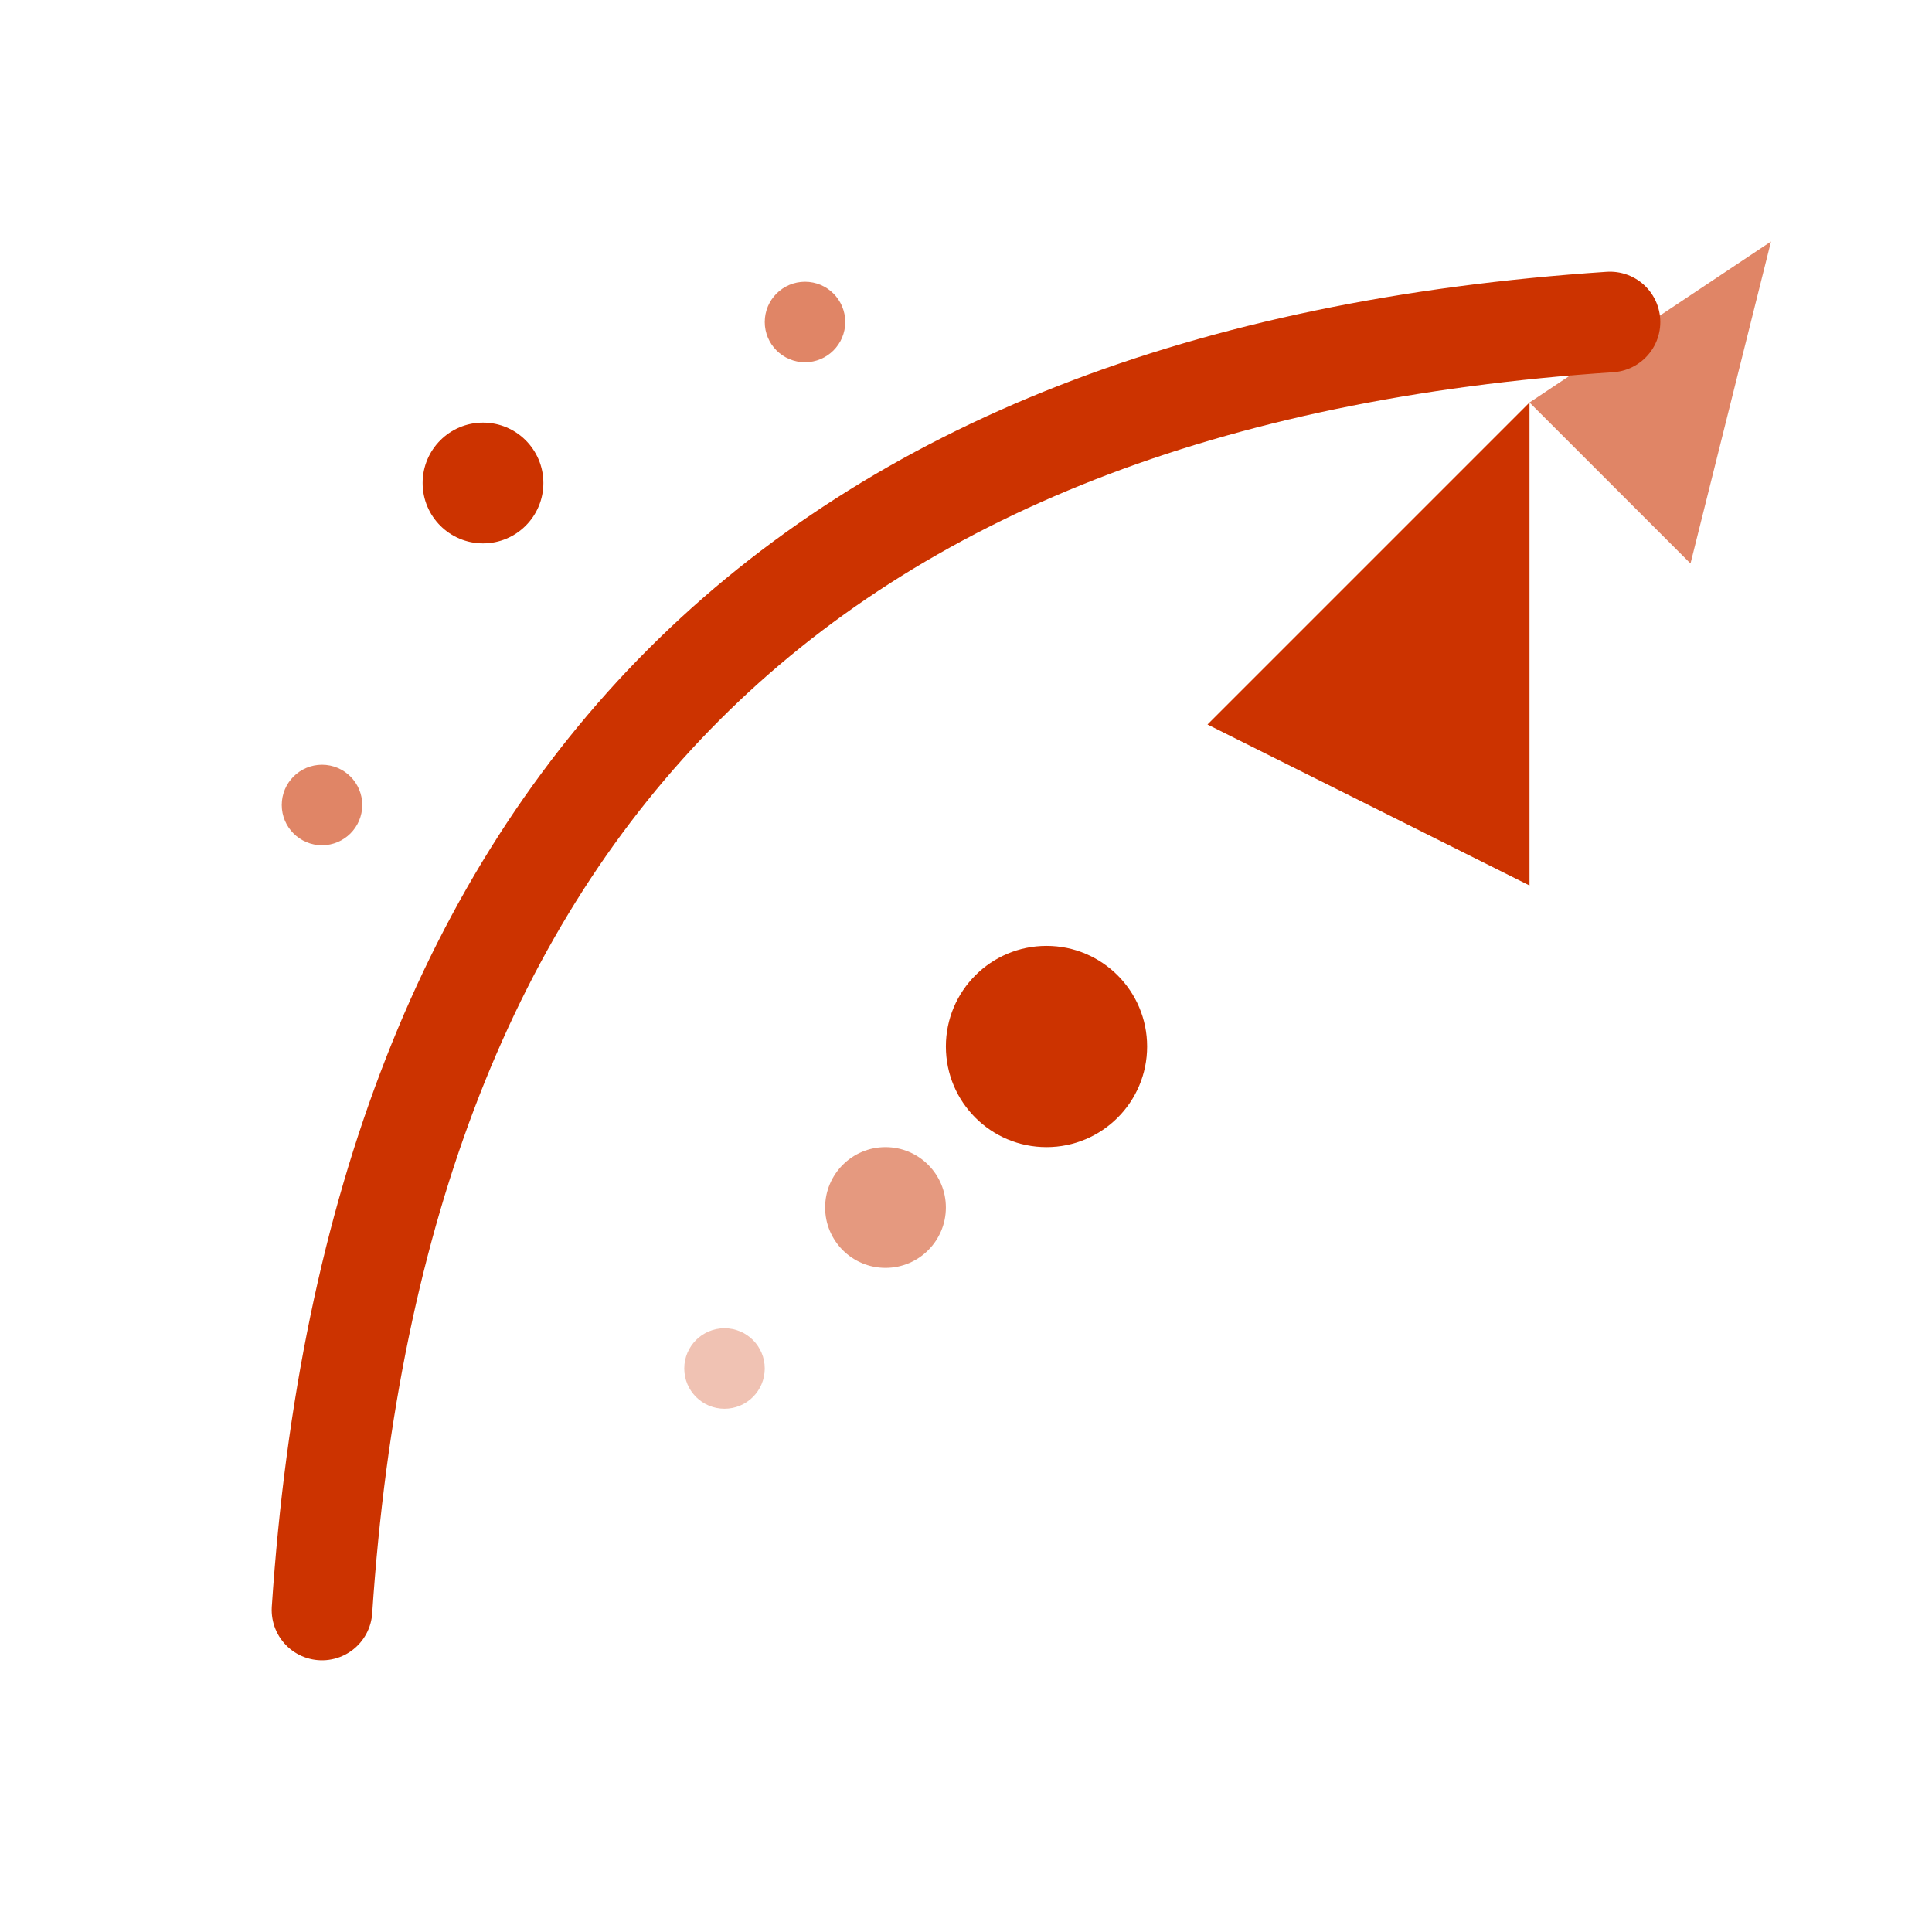
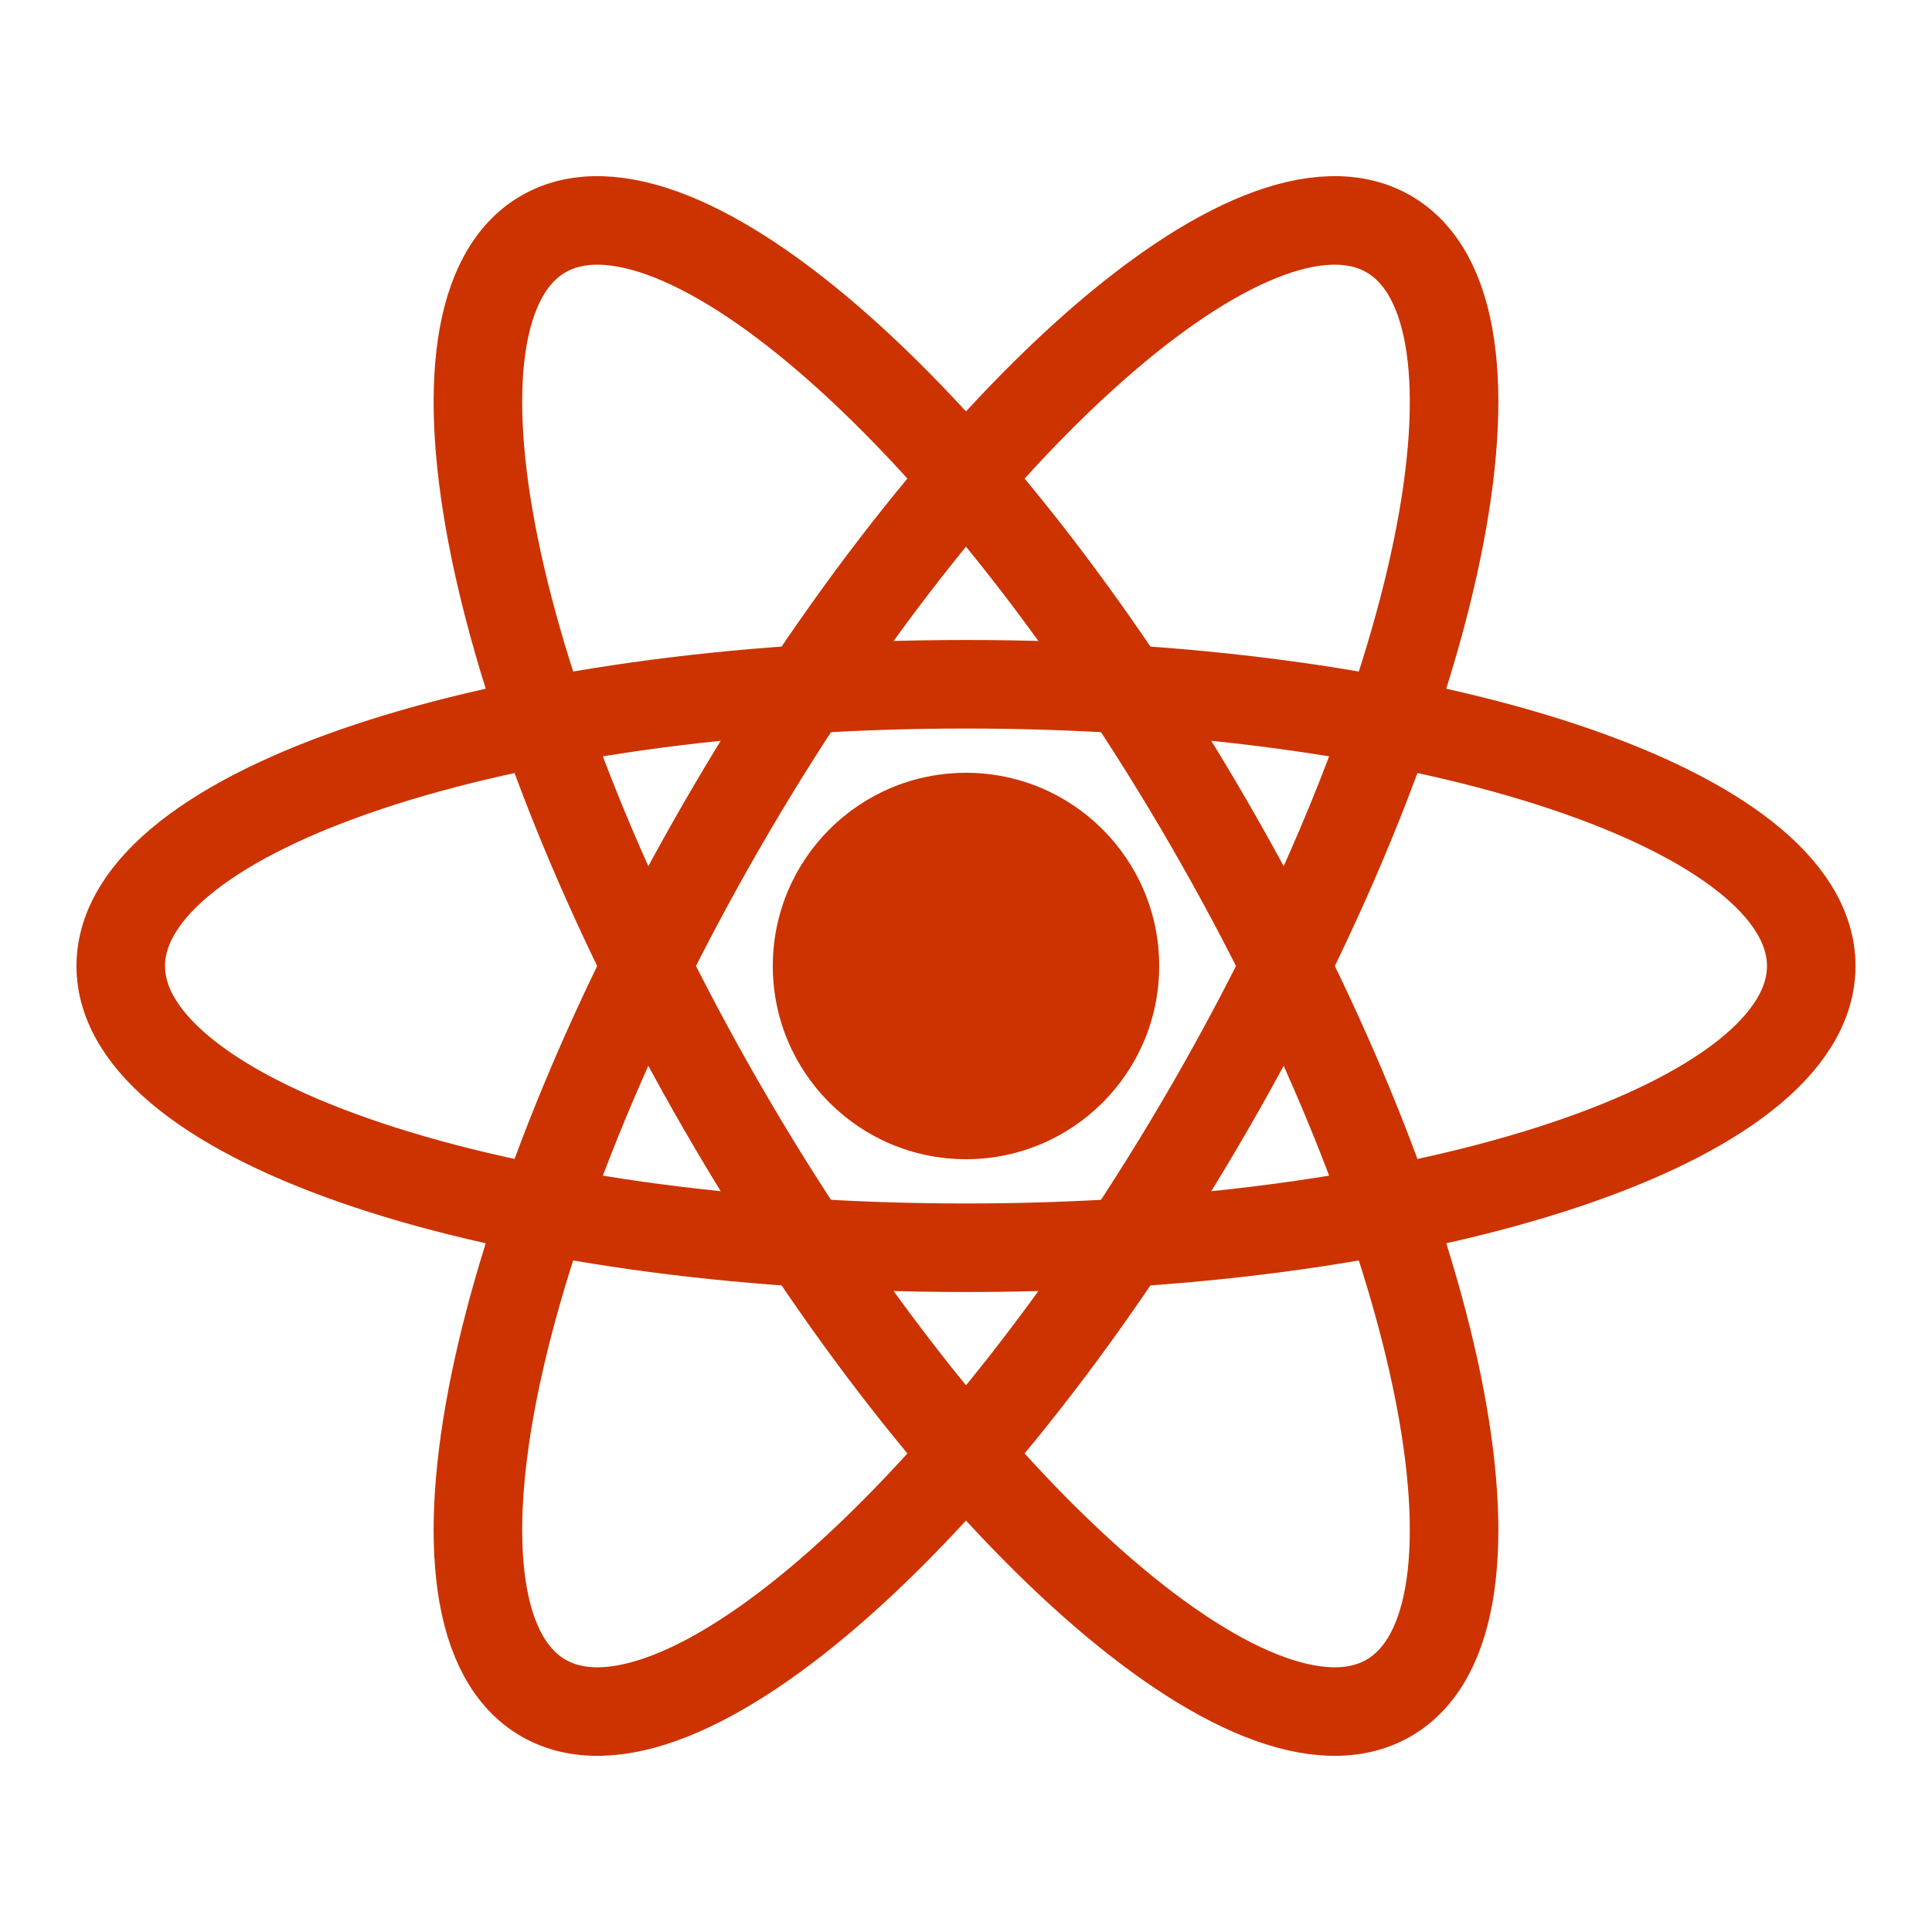
- <svg xmlns="http://www.w3.org/2000/svg" viewBox="0 0 48 48" width="48" height="48" fill="none">
-   <path d="M8 40 Q10 10 40 8" stroke="#CC3300" stroke-width="2.5" stroke-linecap="round" fill="none" />
-   <path d="M30 18 L38 10 L38 22 Z" fill="#CC3300" />
-   <path d="M38 10 L44 6 L42 14 Z" fill="#CC3300" opacity="0.6" />
-   <circle cx="26" cy="26" r="2.5" fill="#CC3300" />
-   <circle cx="22" cy="30" r="1.5" fill="#CC3300" opacity="0.5" />
-   <circle cx="18" cy="34" r="1" fill="#CC3300" opacity="0.3" />
-   <circle cx="12" cy="12" r="1.5" fill="#CC3300" />
-   <circle cx="20" cy="8" r="1" fill="#CC3300" opacity="0.6" />
-   <circle cx="8" cy="20" r="1" fill="#CC3300" opacity="0.6" />
+ <svg xmlns="http://www.w3.org/2000/svg" viewBox="0 0 480 480" width="48" height="48">
+   <ellipse cx="240" cy="240" rx="210" ry="70" fill="none" stroke="#CC3300" stroke-width="22" />
+   <ellipse cx="240" cy="240" rx="210" ry="70" fill="none" stroke="#CC3300" stroke-width="22" transform="rotate(60 240 240)" />
+   <ellipse cx="240" cy="240" rx="210" ry="70" fill="none" stroke="#CC3300" stroke-width="22" transform="rotate(120 240 240)" />
+   <circle cx="240" cy="240" r="48" fill="#CC3300" />
</svg>
